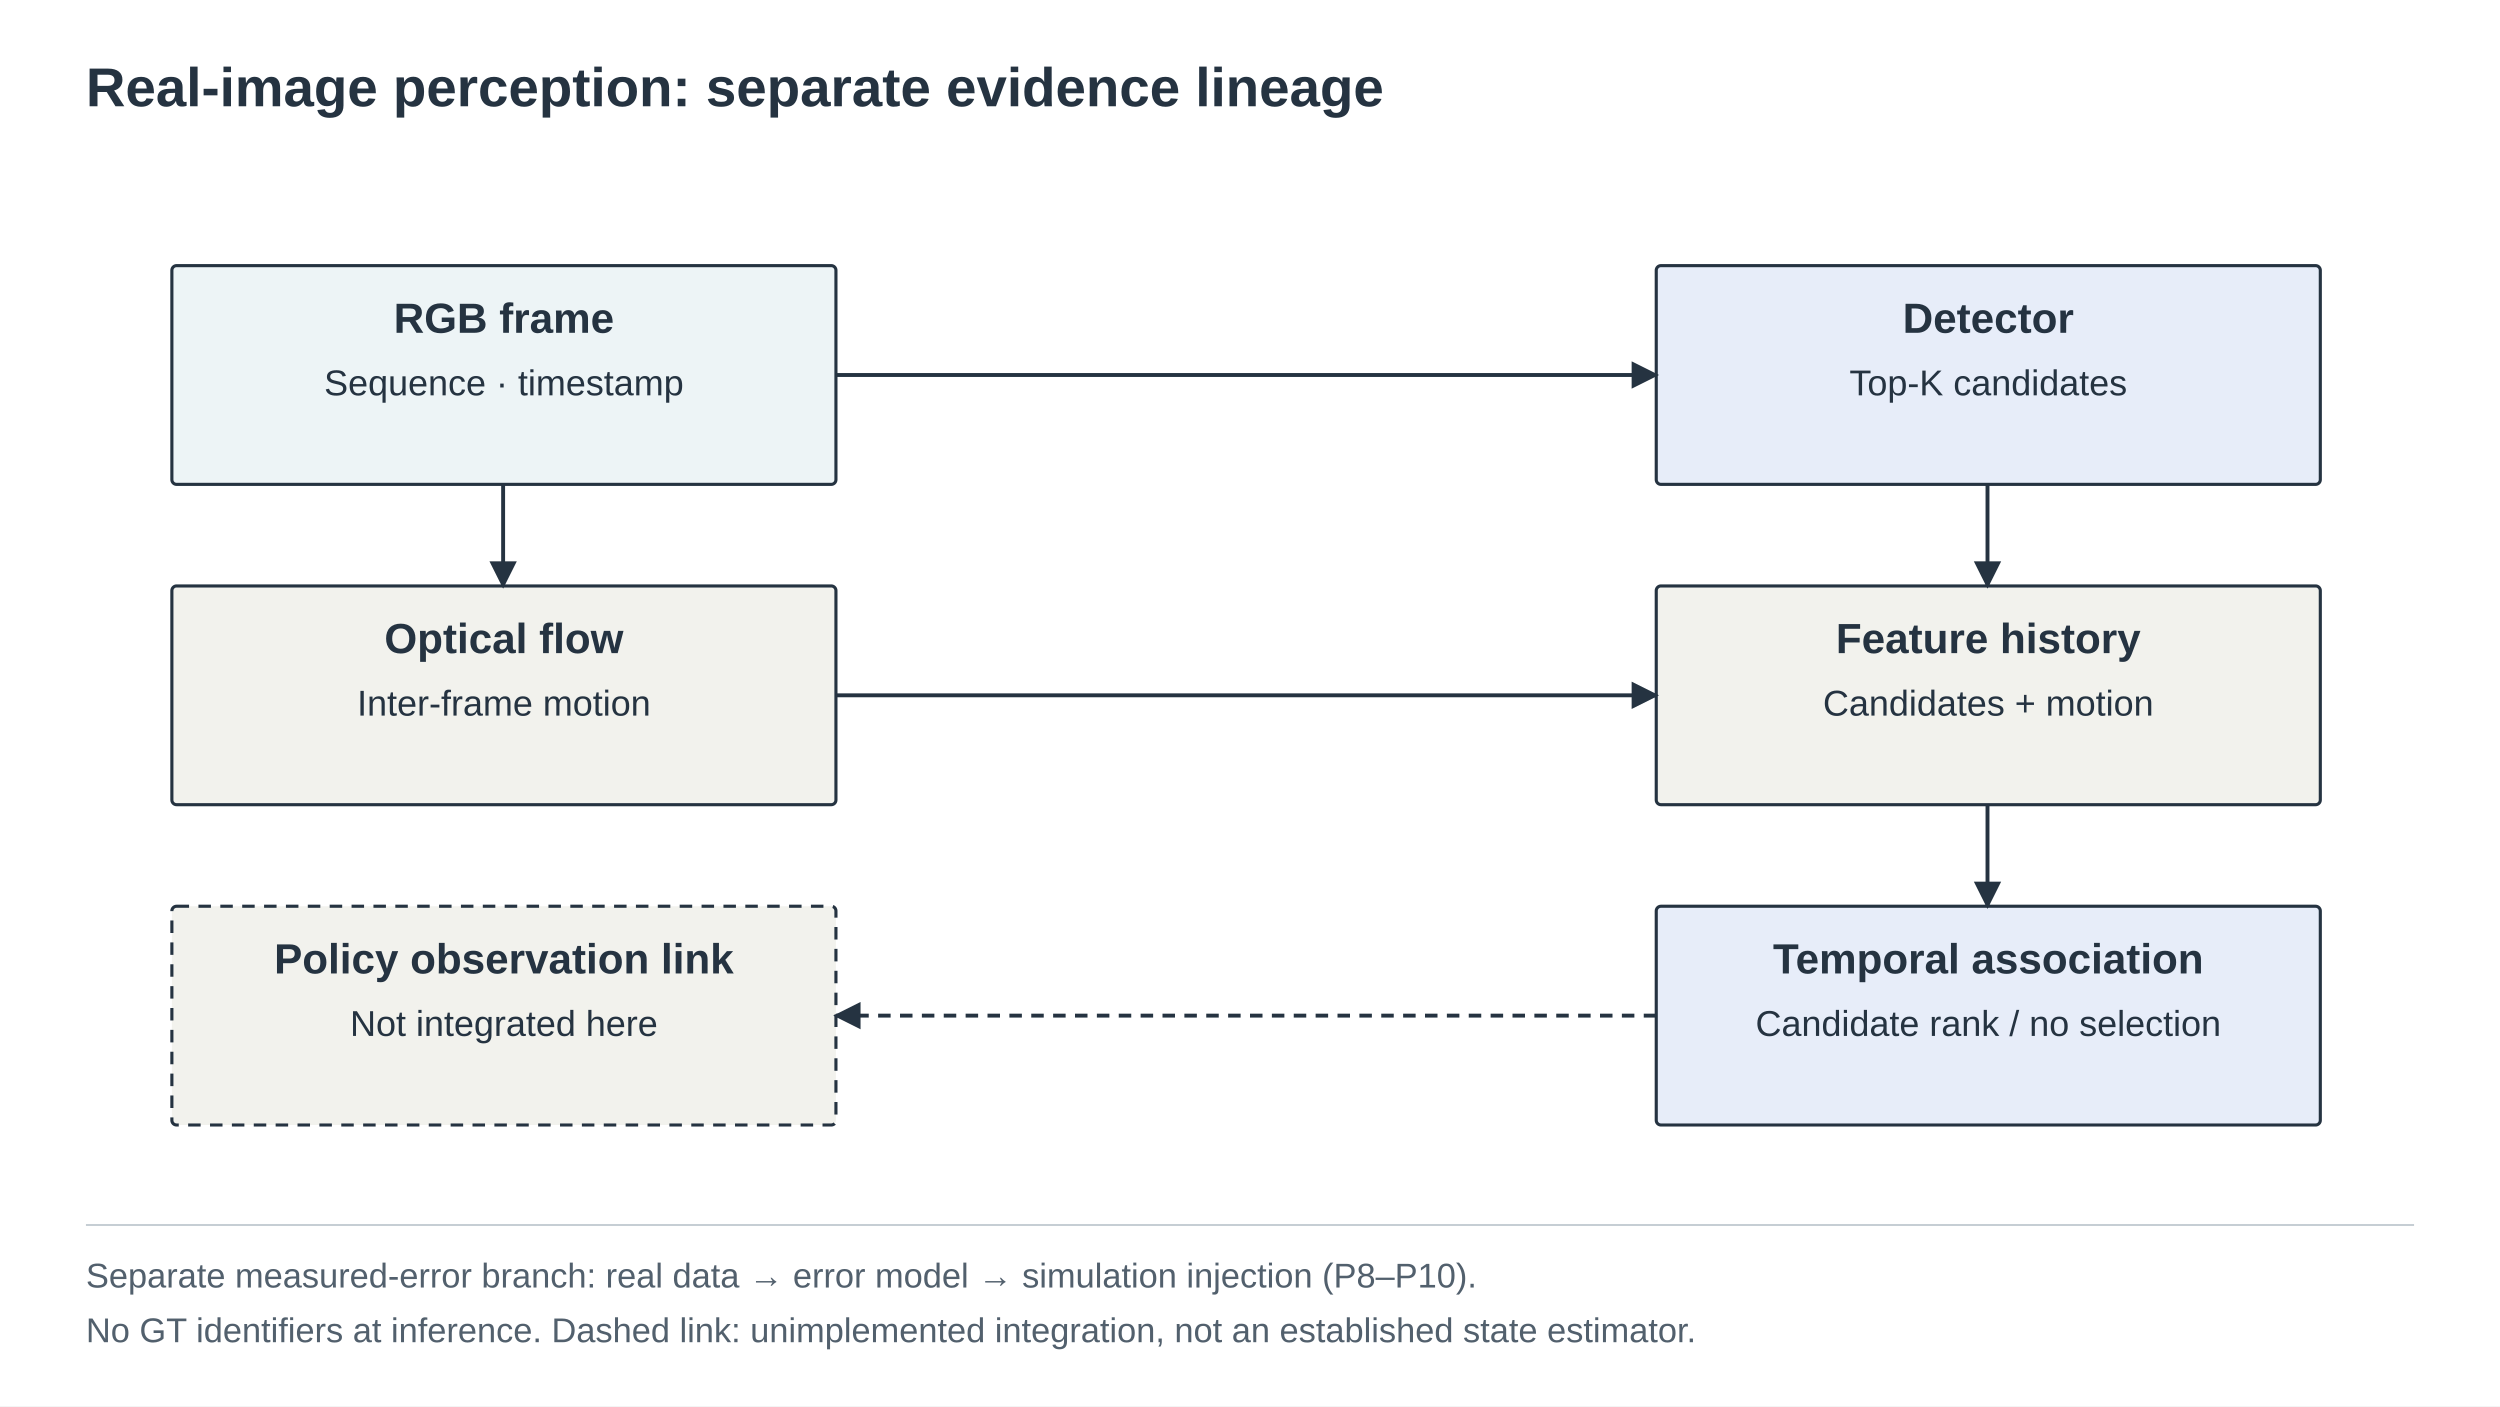
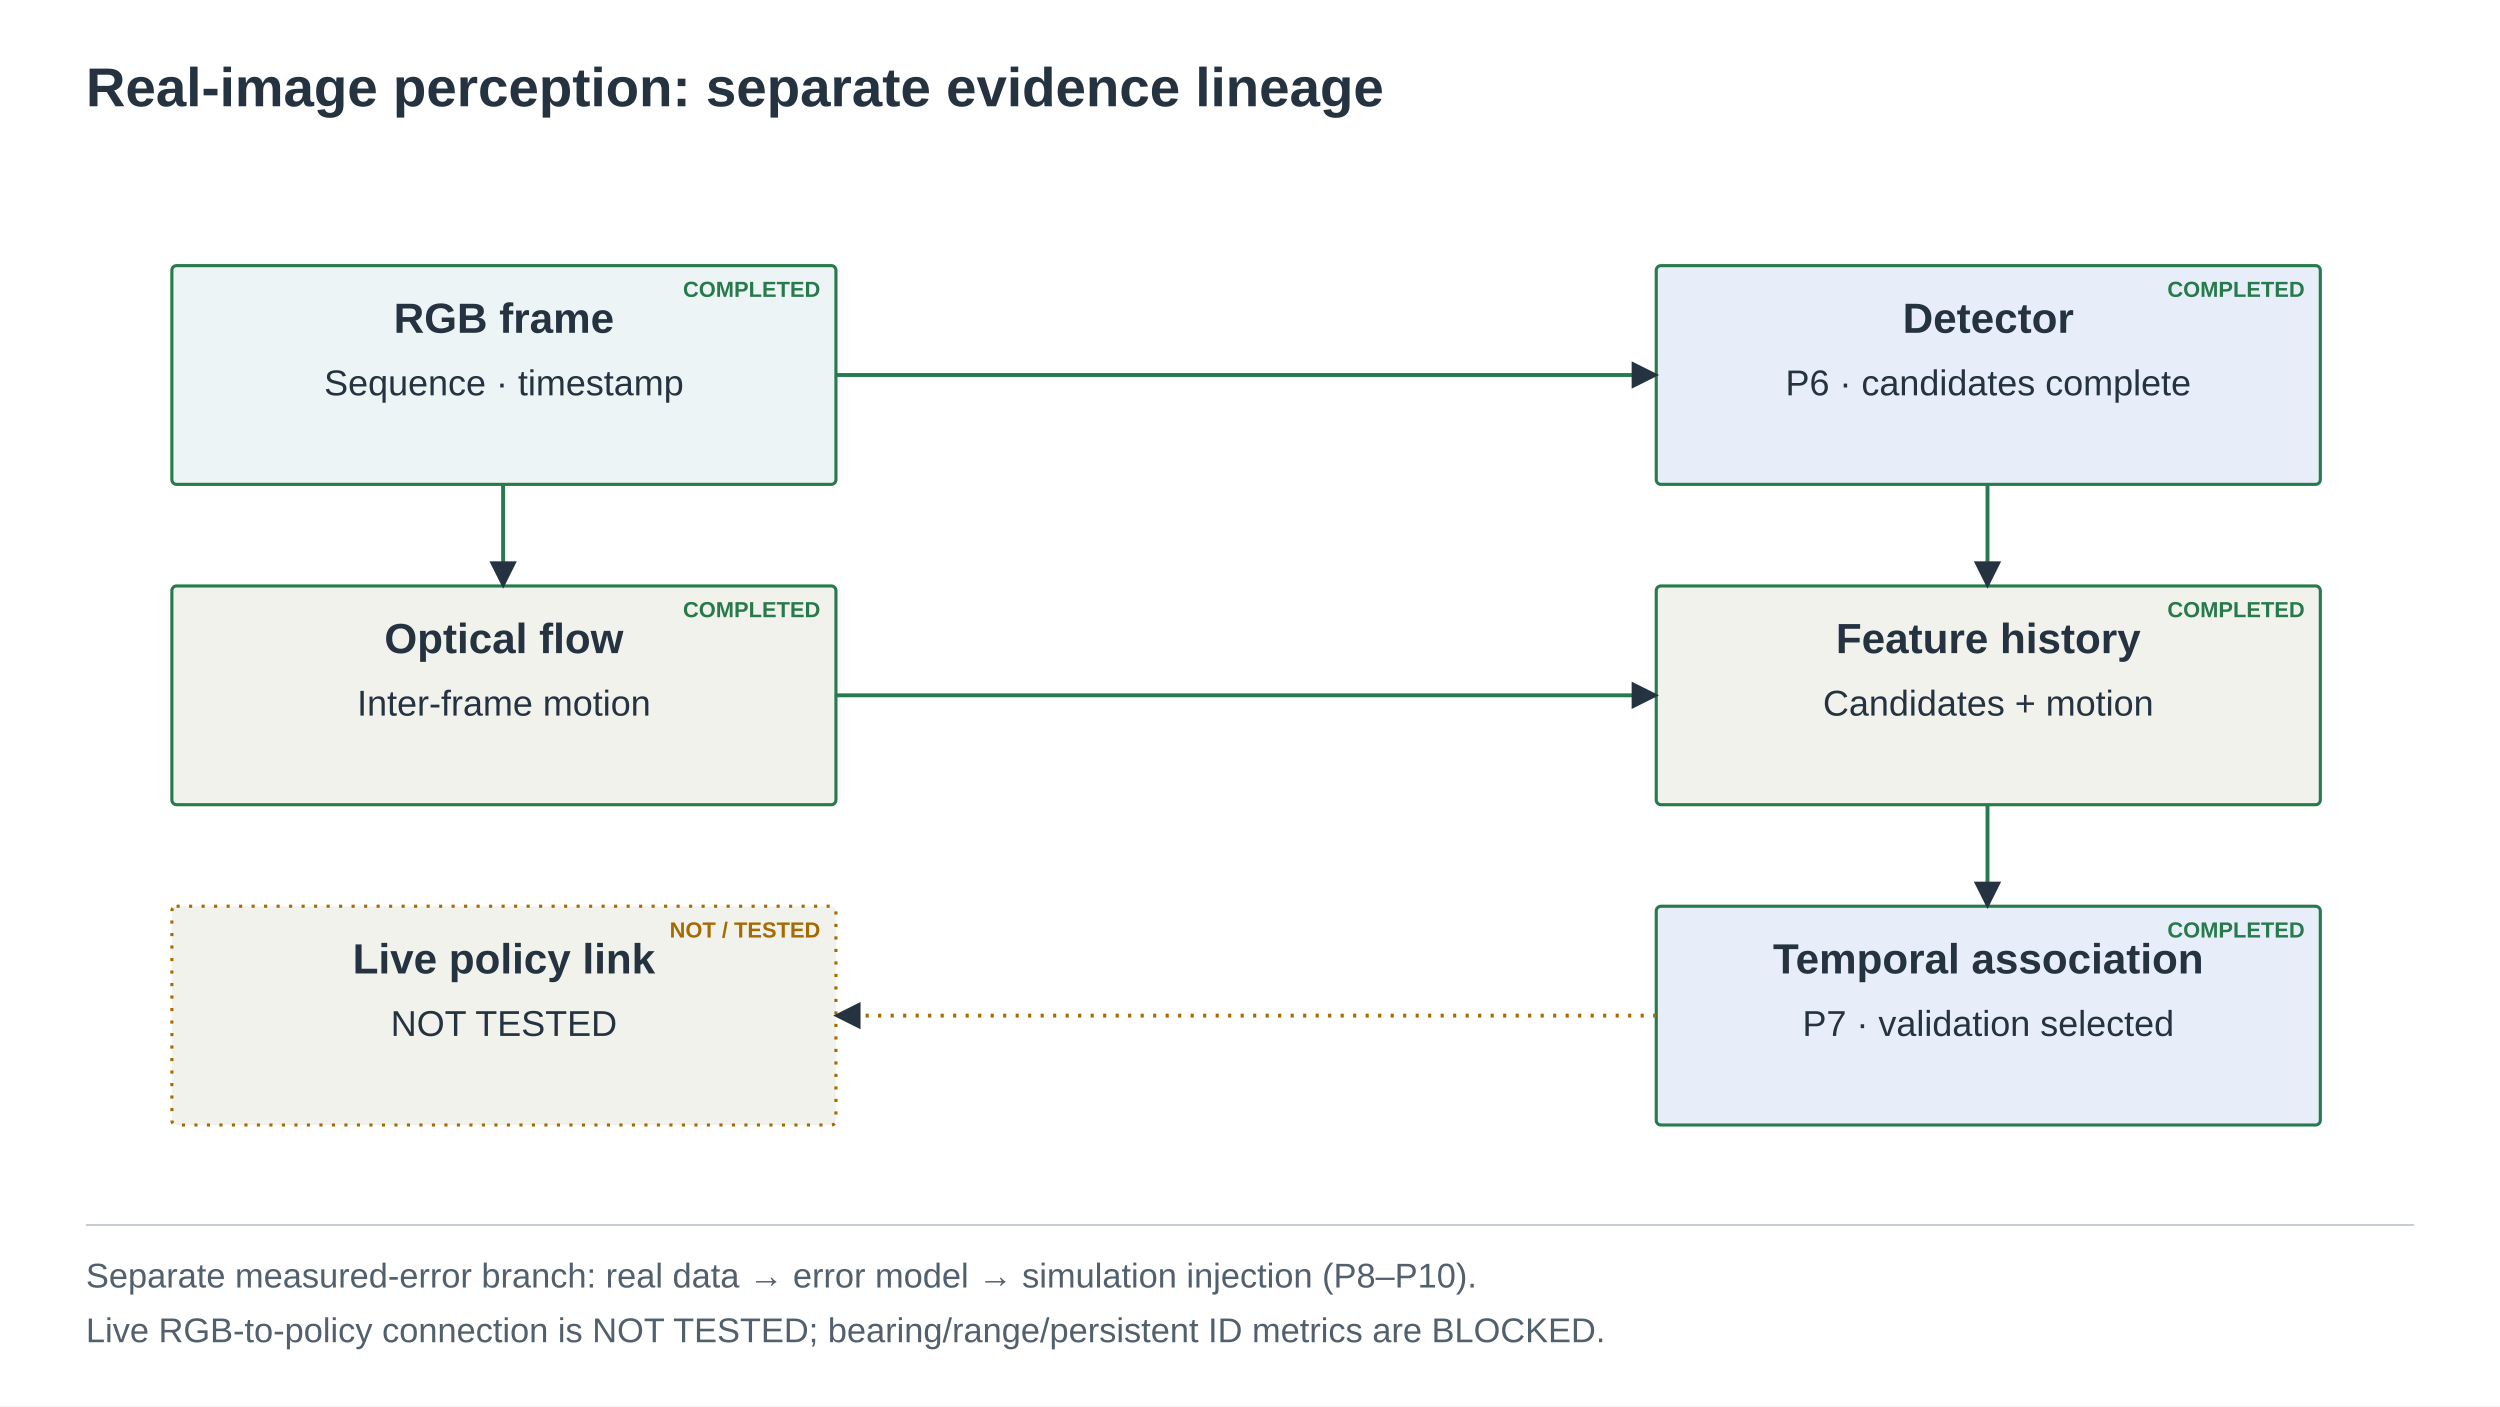
<svg xmlns="http://www.w3.org/2000/svg" width="1600" height="900" viewBox="0 0 1600 900" role="img" aria-labelledby="title desc">
  <defs>
    <marker id="arrow" viewBox="0 0 10 10" refX="9" refY="5" markerWidth="7" markerHeight="7" orient="auto">
      <path d="M0 0L10 5L0 10Z" fill="#253341" />
    </marker>
  </defs>
  <rect width="1600" height="900" fill="white" />
  <g font-family="Arial, Noto Sans CJK KR, sans-serif" fill="#16232f">
    <text x="55" y="68" font-size="35" font-weight="700" text-anchor="start" fill="#253341">Real-image perception: separate evidence lineage</text>
-     <g data-block="true">
-       <rect x="110" y="170" width="425" height="140" rx="3" fill="#edf4f6" stroke="#253341" stroke-width="2" />
+     <g data-block="true" data-status="COMPLETED">
+       <rect x="110" y="170" width="425" height="140" rx="3" fill="#edf4f6" stroke="#277a4b" stroke-width="2" />
      <text x="322.5" y="213" font-size="27" font-weight="700" text-anchor="middle" fill="#253341">RGB frame</text>
      <text x="322.5" y="253" font-size="23" font-weight="400" text-anchor="middle" fill="#253341">Sequence · timestamp</text>
+       <text x="525" y="190" font-size="14" font-weight="700" text-anchor="end" fill="#277a4b">COMPLETED</text>
    </g>
-     <g data-block="true">
-       <rect x="1060" y="170" width="425" height="140" rx="3" fill="#e7edf9" stroke="#253341" stroke-width="2" />
+     <g data-block="true" data-status="COMPLETED">
+       <rect x="1060" y="170" width="425" height="140" rx="3" fill="#e7edf9" stroke="#277a4b" stroke-width="2" />
      <text x="1272.5" y="213" font-size="27" font-weight="700" text-anchor="middle" fill="#253341">Detector</text>
-       <text x="1272.5" y="253" font-size="23" font-weight="400" text-anchor="middle" fill="#253341">Top-K candidates</text>
+       <text x="1272.5" y="253" font-size="23" font-weight="400" text-anchor="middle" fill="#253341">P6 · candidates complete</text>
+       <text x="1475" y="190" font-size="14" font-weight="700" text-anchor="end" fill="#277a4b">COMPLETED</text>
    </g>
-     <g data-block="true">
-       <rect x="110" y="375" width="425" height="140" rx="3" fill="#f2f2ed" stroke="#253341" stroke-width="2" />
+     <g data-block="true" data-status="COMPLETED">
+       <rect x="110" y="375" width="425" height="140" rx="3" fill="#f2f2ed" stroke="#277a4b" stroke-width="2" />
      <text x="322.5" y="418" font-size="27" font-weight="700" text-anchor="middle" fill="#253341">Optical flow</text>
      <text x="322.5" y="458" font-size="23" font-weight="400" text-anchor="middle" fill="#253341">Inter-frame motion</text>
+       <text x="525" y="395" font-size="14" font-weight="700" text-anchor="end" fill="#277a4b">COMPLETED</text>
    </g>
-     <g data-block="true">
-       <rect x="1060" y="375" width="425" height="140" rx="3" fill="#f2f2ed" stroke="#253341" stroke-width="2" />
+     <g data-block="true" data-status="COMPLETED">
+       <rect x="1060" y="375" width="425" height="140" rx="3" fill="#f2f2ed" stroke="#277a4b" stroke-width="2" />
      <text x="1272.5" y="418" font-size="27" font-weight="700" text-anchor="middle" fill="#253341">Feature history</text>
      <text x="1272.5" y="458" font-size="23" font-weight="400" text-anchor="middle" fill="#253341">Candidates + motion</text>
+       <text x="1475" y="395" font-size="14" font-weight="700" text-anchor="end" fill="#277a4b">COMPLETED</text>
    </g>
-     <g data-block="true">
-       <rect x="1060" y="580" width="425" height="140" rx="3" fill="#e7edf9" stroke="#253341" stroke-width="2" />
+     <g data-block="true" data-status="COMPLETED">
+       <rect x="1060" y="580" width="425" height="140" rx="3" fill="#e7edf9" stroke="#277a4b" stroke-width="2" />
      <text x="1272.5" y="623" font-size="27" font-weight="700" text-anchor="middle" fill="#253341">Temporal association</text>
-       <text x="1272.5" y="663" font-size="23" font-weight="400" text-anchor="middle" fill="#253341">Candidate rank / no selection</text>
+       <text x="1272.5" y="663" font-size="23" font-weight="400" text-anchor="middle" fill="#253341">P7 · validation selected</text>
+       <text x="1475" y="600" font-size="14" font-weight="700" text-anchor="end" fill="#277a4b">COMPLETED</text>
    </g>
-     <g data-block="true">
-       <rect x="110" y="580" width="425" height="140" rx="3" fill="#f2f2ed" stroke="#253341" stroke-width="2" stroke-dasharray="8 6" />
-       <text x="322.5" y="623" font-size="27" font-weight="700" text-anchor="middle" fill="#253341">Policy observation link</text>
-       <text x="322.5" y="663" font-size="23" font-weight="400" text-anchor="middle" fill="#253341">Not integrated here</text>
+     <g data-block="true" data-status="NOT_TESTED">
+       <rect x="110" y="580" width="425" height="140" rx="3" fill="#f2f2ed" stroke="#a56a00" stroke-width="2" stroke-dasharray="2 6" />
+       <text x="322.5" y="623" font-size="27" font-weight="700" text-anchor="middle" fill="#253341">Live policy link</text>
+       <text x="322.5" y="663" font-size="23" font-weight="400" text-anchor="middle" fill="#253341">NOT TESTED</text>
+       <text x="525" y="600" font-size="14" font-weight="700" text-anchor="end" fill="#a56a00">NOT / TESTED</text>
    </g>
-     <path d="M535 240 L1060 240" fill="none" stroke="#253341" stroke-width="2.5" marker-end="url(#arrow)" />
-     <path d="M322 310 L322 375" fill="none" stroke="#253341" stroke-width="2.5" marker-end="url(#arrow)" />
-     <path d="M1272 310 L1272 375" fill="none" stroke="#253341" stroke-width="2.5" marker-end="url(#arrow)" />
-     <path d="M535 445 L1060 445" fill="none" stroke="#253341" stroke-width="2.5" marker-end="url(#arrow)" />
-     <path d="M1272 515 L1272 580" fill="none" stroke="#253341" stroke-width="2.5" marker-end="url(#arrow)" />
-     <path d="M1060 650 L535 650" fill="none" stroke="#253341" stroke-width="2.5" marker-end="url(#arrow)" stroke-dasharray="8 6" />
+     <path d="M535 240 L1060 240" fill="none" stroke="#277a4b" stroke-width="2.5" marker-end="url(#arrow)" data-status="COMPLETED" />
+     <path d="M322 310 L322 375" fill="none" stroke="#277a4b" stroke-width="2.5" marker-end="url(#arrow)" data-status="COMPLETED" />
+     <path d="M1272 310 L1272 375" fill="none" stroke="#277a4b" stroke-width="2.5" marker-end="url(#arrow)" data-status="COMPLETED" />
+     <path d="M535 445 L1060 445" fill="none" stroke="#277a4b" stroke-width="2.5" marker-end="url(#arrow)" data-status="COMPLETED" />
+     <path d="M1272 515 L1272 580" fill="none" stroke="#277a4b" stroke-width="2.5" marker-end="url(#arrow)" data-status="COMPLETED" />
+     <path d="M1060 650 L535 650" fill="none" stroke="#a56a00" stroke-width="2.5" marker-end="url(#arrow)" stroke-dasharray="2 6" data-status="NOT_TESTED" />
    <path d="M55 784H1545" stroke="#b6c0c8" />
    <text x="55" y="824" font-size="22" font-weight="400" text-anchor="start" fill="#52606d">Separate measured-error branch: real data → error model → simulation injection (P8–P10).</text>
-     <text x="55" y="859" font-size="22" font-weight="400" text-anchor="start" fill="#52606d">No GT identifiers at inference. Dashed link: unimplemented integration, not an established state estimator.</text>
+     <text x="55" y="859" font-size="22" font-weight="400" text-anchor="start" fill="#52606d">Live RGB-to-policy connection is NOT TESTED; bearing/range/persistent ID metrics are BLOCKED.</text>
  </g>
</svg>
